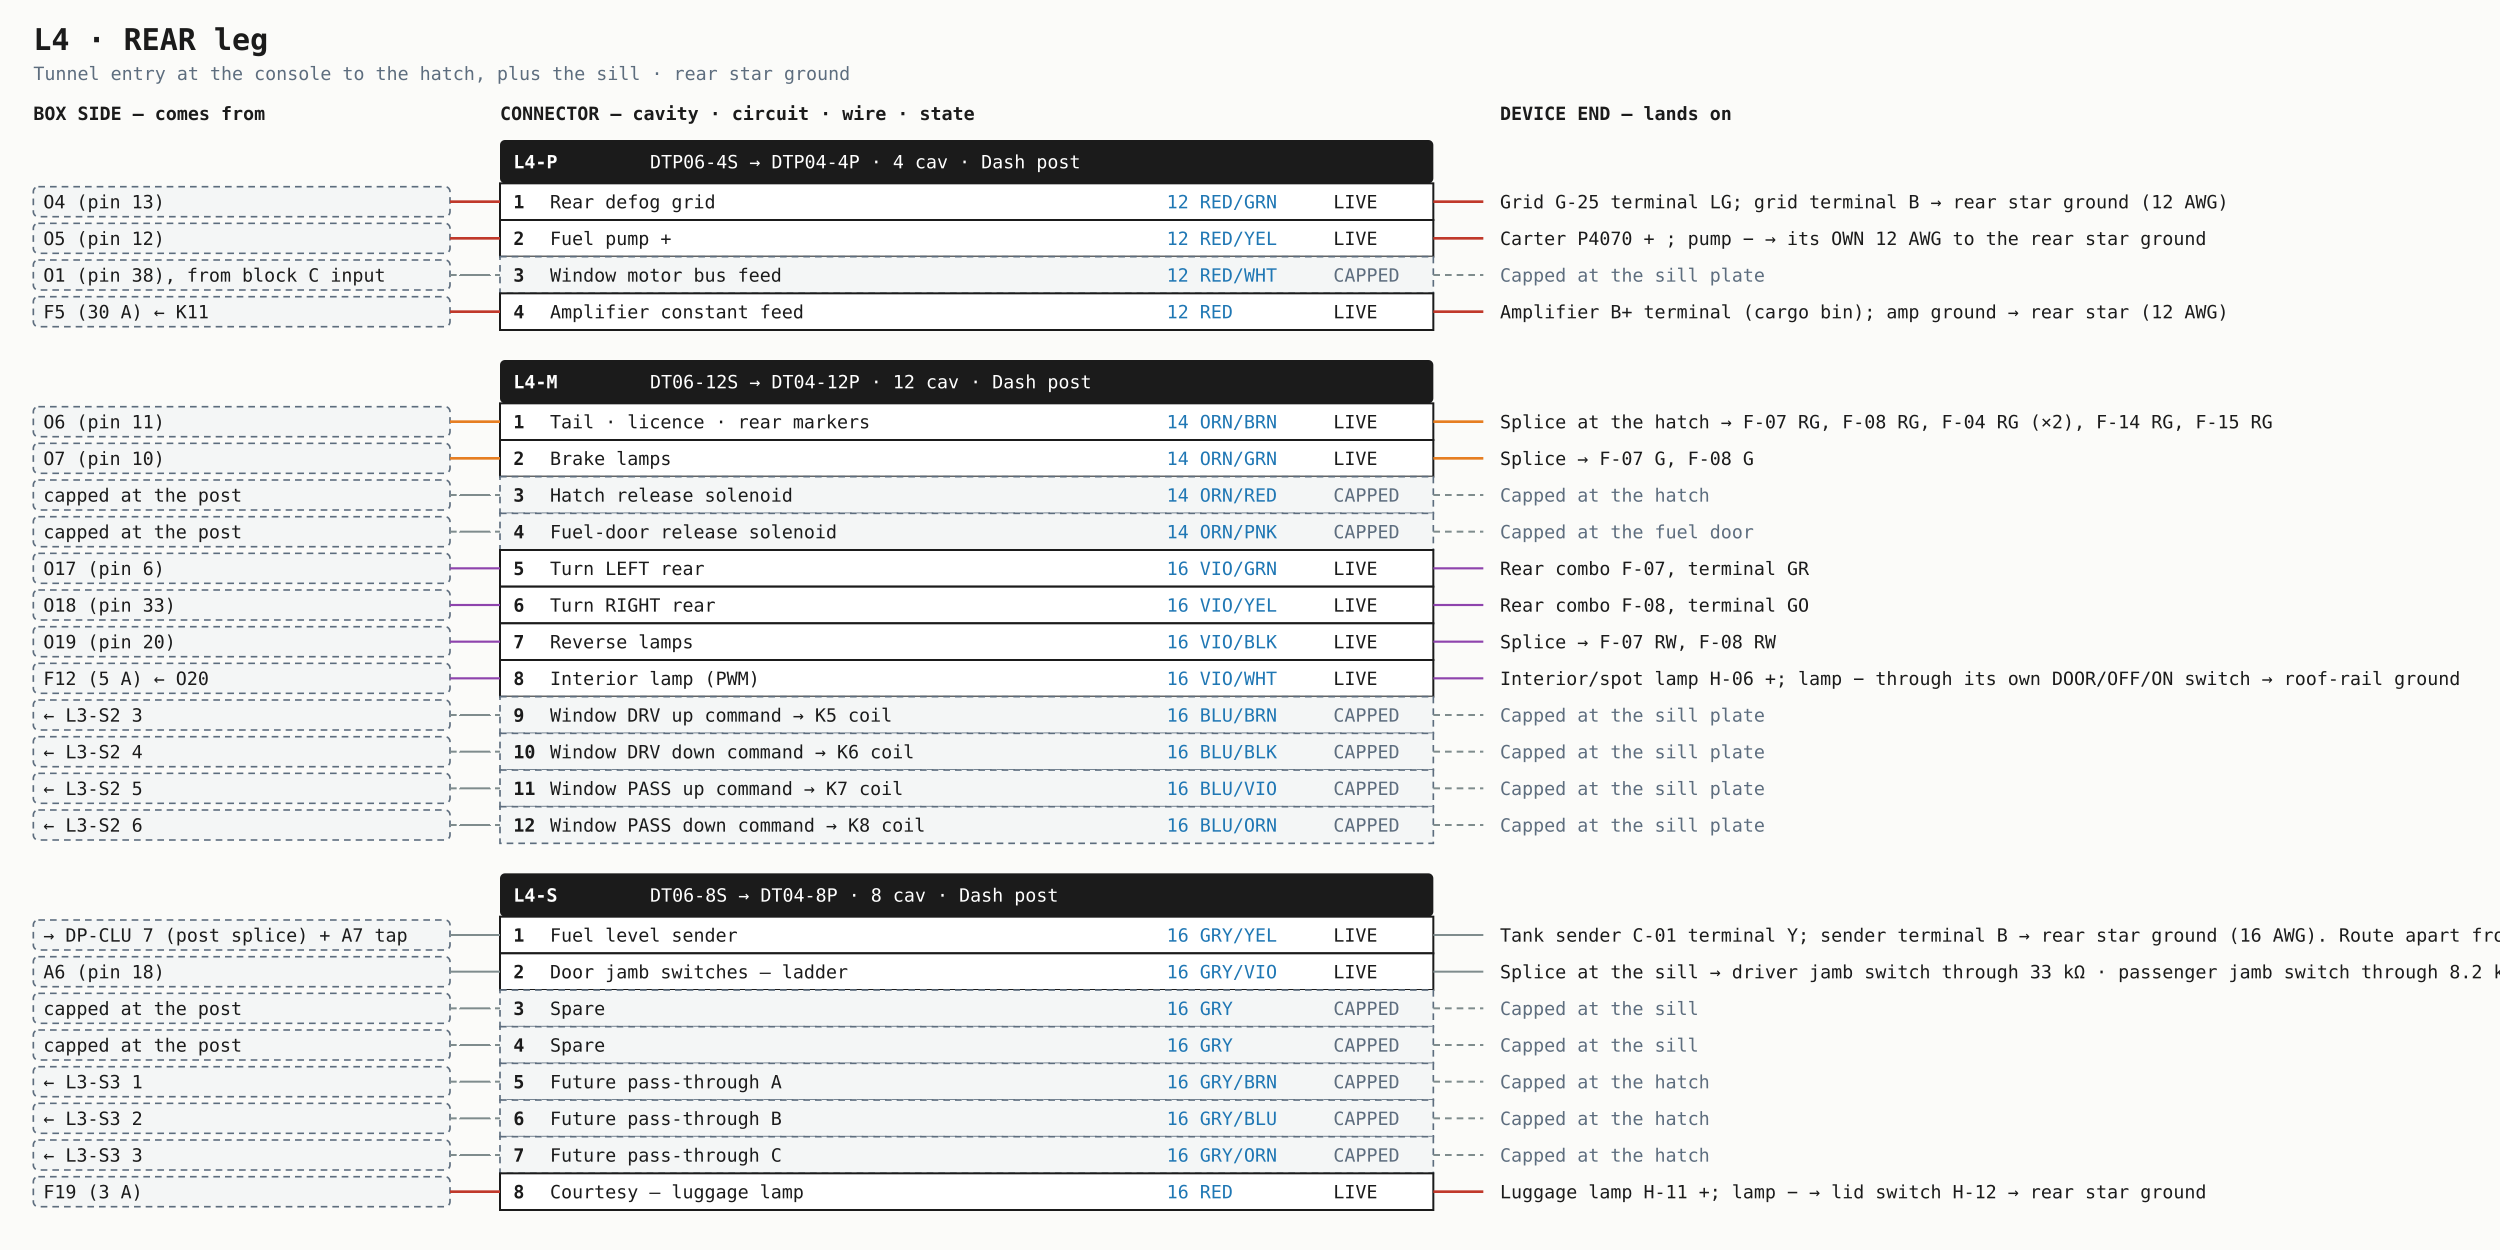
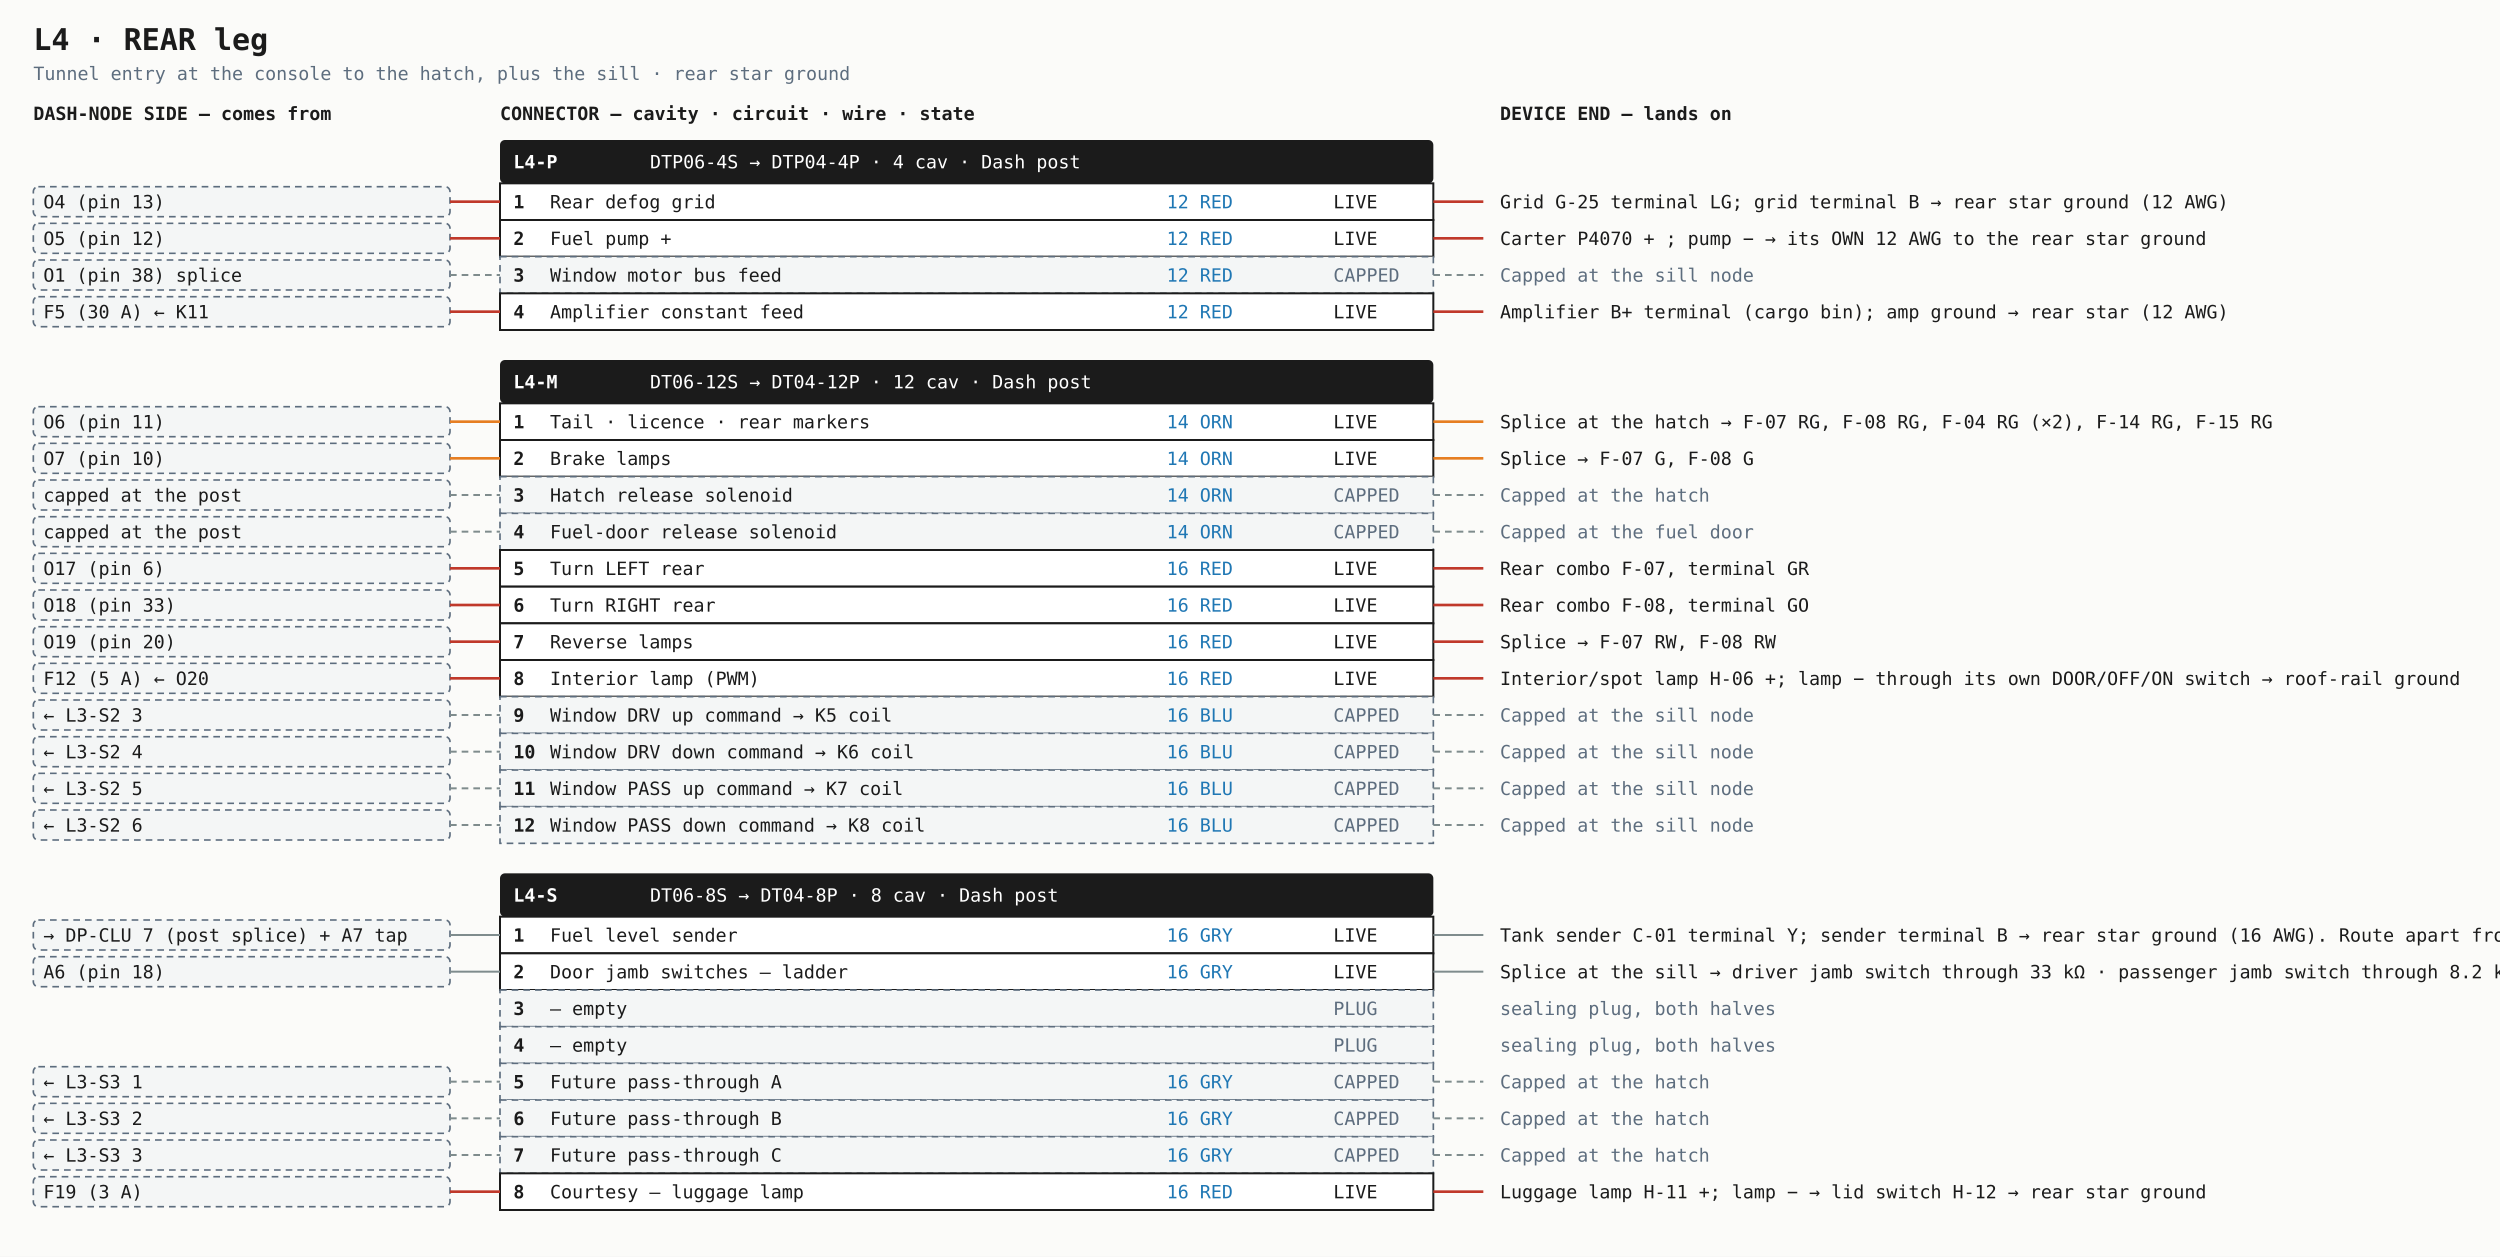
- <svg xmlns="http://www.w3.org/2000/svg" width="1500" height="750" viewBox="0 0 1500 750" font-family="ui-monospace, Menlo, Consolas, 'DejaVu Sans Mono', monospace" font-size="11">
+ <svg xmlns="http://www.w3.org/2000/svg" width="1500" height="754" viewBox="0 0 1500 754" font-family="ui-monospace, Menlo, Consolas, 'DejaVu Sans Mono', monospace" font-size="11">
  <style>
.t{fill:#1b1b1b}.d{fill:#5d6d7e}.h{font-weight:700;fill:#1b1b1b}.w{fill:#fff}
.box{fill:#fff;stroke:#1b1b1b;stroke-width:1.2}
.zone{fill:#f4f6f6;stroke:#5d6d7e;stroke-width:1;stroke-dasharray:4 3}
.hdr{fill:#1b1b1b}
.pwr{stroke:#c0392b;stroke-width:3;fill:none}
.pwr2{stroke:#c0392b;stroke-width:1.8;fill:none}
.sig{stroke:#1b1b1b;stroke-width:1.3;fill:none}
.cap{stroke:#7f8c8d;stroke-width:1.2;fill:none;stroke-dasharray:4 3}
.gnd{stroke:#7f8c8d;stroke-width:1.4;fill:none}
.can{stroke:#1f77b4;stroke-width:1.4;fill:none;stroke-dasharray:6 3}
.blu{stroke:#1f77b4;stroke-width:1.3;fill:none}
.org{stroke:#e67e22;stroke-width:1.6;fill:none}
.vio{stroke:#8e44ad;stroke-width:1.3;fill:none}
.gry{stroke:#7f8c8d;stroke-width:1.2;fill:none}
.pnk{stroke:#e84393;stroke-width:1.2;fill:none}
.red{stroke:#c0392b;stroke-width:1.6;fill:none}
.s{font-size:10;fill:#5d6d7e}.b{fill:#1f77b4}.r{fill:#c0392b}
.mono{font-family:ui-monospace, Menlo, Consolas, 'DejaVu Sans Mono', monospace}
</style>
-   <rect width="1500" height="750" fill="#fbfbf9" />
+   <rect width="1500" height="754" fill="#fbfbf9" />
  <text x="20" y="30" font-size="18" class="h">L4 · REAR leg</text>
  <text x="20" y="48" class="d">Tunnel entry at the console to the hatch, plus the sill · rear star ground</text>
-   <text x="20.0" y="72.0" class="h">BOX SIDE — comes from</text>
+   <text x="20.0" y="72.0" class="h">DASH-NODE SIDE — comes from</text>
  <text x="300.0" y="72.0" class="h">CONNECTOR — cavity · circuit · wire · state</text>
  <text x="900.0" y="72.0" class="h">DEVICE END — lands on</text>
  <rect x="300.0" y="84.0" width="560.0" height="26.0" rx="3" class="hdr" />
  <text x="308.0" y="101.0" class="w" font-weight="700">L4-P</text>
  <text x="390.0" y="101.0" class="w">DTP06-4S → DTP04-4P · 4 cav · Dash post</text>
  <rect x="300.0" y="110.0" width="560.0" height="22.0" rx="0" class="box" />
  <text x="308.0" y="125.0" class="h">1</text>
  <text x="330.0" y="125.0" class="t">Rear defog grid</text>
-   <text x="700.0" y="125.0" class="b">12 RED/GRN</text>
+   <text x="700.0" y="125.0" class="b">12 RED</text>
  <text x="800.0" y="125.0" class="t">LIVE</text>
  <rect x="300.0" y="132.0" width="560.0" height="22.0" rx="0" class="box" />
  <text x="308.0" y="147.0" class="h">2</text>
  <text x="330.0" y="147.0" class="t">Fuel pump +</text>
-   <text x="700.0" y="147.0" class="b">12 RED/YEL</text>
+   <text x="700.0" y="147.0" class="b">12 RED</text>
  <text x="800.0" y="147.0" class="t">LIVE</text>
  <rect x="300.0" y="154.0" width="560.0" height="22.0" rx="0" class="zone" />
  <text x="308.0" y="169.0" class="h">3</text>
  <text x="330.0" y="169.0" class="t">Window motor bus feed</text>
-   <text x="700.0" y="169.0" class="b">12 RED/WHT</text>
+   <text x="700.0" y="169.0" class="b">12 RED</text>
  <text x="800.0" y="169.0" class="d">CAPPED</text>
  <rect x="300.0" y="176.0" width="560.0" height="22.0" rx="0" class="box" />
  <text x="308.0" y="191.0" class="h">4</text>
  <text x="330.0" y="191.0" class="t">Amplifier constant feed</text>
  <text x="700.0" y="191.0" class="b">12 RED</text>
  <text x="800.0" y="191.0" class="t">LIVE</text>
  <rect x="300.0" y="216.0" width="560.0" height="26.0" rx="3" class="hdr" />
  <text x="308.0" y="233.0" class="w" font-weight="700">L4-M</text>
  <text x="390.0" y="233.0" class="w">DT06-12S → DT04-12P · 12 cav · Dash post</text>
  <rect x="300.0" y="242.0" width="560.0" height="22.0" rx="0" class="box" />
  <text x="308.0" y="257.0" class="h">1</text>
  <text x="330.0" y="257.0" class="t">Tail · licence · rear markers</text>
-   <text x="700.0" y="257.0" class="b">14 ORN/BRN</text>
+   <text x="700.0" y="257.0" class="b">14 ORN</text>
  <text x="800.0" y="257.0" class="t">LIVE</text>
  <rect x="300.0" y="264.0" width="560.0" height="22.0" rx="0" class="box" />
  <text x="308.0" y="279.0" class="h">2</text>
  <text x="330.0" y="279.0" class="t">Brake lamps</text>
-   <text x="700.0" y="279.0" class="b">14 ORN/GRN</text>
+   <text x="700.0" y="279.0" class="b">14 ORN</text>
  <text x="800.0" y="279.0" class="t">LIVE</text>
  <rect x="300.0" y="286.0" width="560.0" height="22.0" rx="0" class="zone" />
  <text x="308.0" y="301.0" class="h">3</text>
  <text x="330.0" y="301.0" class="t">Hatch release solenoid</text>
-   <text x="700.0" y="301.0" class="b">14 ORN/RED</text>
+   <text x="700.0" y="301.0" class="b">14 ORN</text>
  <text x="800.0" y="301.0" class="d">CAPPED</text>
  <rect x="300.0" y="308.0" width="560.0" height="22.0" rx="0" class="zone" />
  <text x="308.0" y="323.0" class="h">4</text>
  <text x="330.0" y="323.0" class="t">Fuel-door release solenoid</text>
-   <text x="700.0" y="323.0" class="b">14 ORN/PNK</text>
+   <text x="700.0" y="323.0" class="b">14 ORN</text>
  <text x="800.0" y="323.0" class="d">CAPPED</text>
  <rect x="300.0" y="330.0" width="560.0" height="22.0" rx="0" class="box" />
  <text x="308.0" y="345.0" class="h">5</text>
  <text x="330.0" y="345.0" class="t">Turn LEFT rear</text>
-   <text x="700.0" y="345.0" class="b">16 VIO/GRN</text>
+   <text x="700.0" y="345.0" class="b">16 RED</text>
  <text x="800.0" y="345.0" class="t">LIVE</text>
  <rect x="300.0" y="352.0" width="560.0" height="22.0" rx="0" class="box" />
  <text x="308.0" y="367.0" class="h">6</text>
  <text x="330.0" y="367.0" class="t">Turn RIGHT rear</text>
-   <text x="700.0" y="367.0" class="b">16 VIO/YEL</text>
+   <text x="700.0" y="367.0" class="b">16 RED</text>
  <text x="800.0" y="367.0" class="t">LIVE</text>
  <rect x="300.0" y="374.0" width="560.0" height="22.0" rx="0" class="box" />
  <text x="308.0" y="389.0" class="h">7</text>
  <text x="330.0" y="389.0" class="t">Reverse lamps</text>
-   <text x="700.0" y="389.0" class="b">16 VIO/BLK</text>
+   <text x="700.0" y="389.0" class="b">16 RED</text>
  <text x="800.0" y="389.0" class="t">LIVE</text>
  <rect x="300.0" y="396.0" width="560.0" height="22.0" rx="0" class="box" />
  <text x="308.0" y="411.0" class="h">8</text>
  <text x="330.0" y="411.0" class="t">Interior lamp (PWM)</text>
-   <text x="700.0" y="411.0" class="b">16 VIO/WHT</text>
+   <text x="700.0" y="411.0" class="b">16 RED</text>
  <text x="800.0" y="411.0" class="t">LIVE</text>
  <rect x="300.0" y="418.0" width="560.0" height="22.0" rx="0" class="zone" />
  <text x="308.0" y="433.0" class="h">9</text>
  <text x="330.0" y="433.0" class="t">Window DRV up command → K5 coil</text>
-   <text x="700.0" y="433.0" class="b">16 BLU/BRN</text>
+   <text x="700.0" y="433.0" class="b">16 BLU</text>
  <text x="800.0" y="433.0" class="d">CAPPED</text>
  <rect x="300.0" y="440.0" width="560.0" height="22.0" rx="0" class="zone" />
  <text x="308.0" y="455.0" class="h">10</text>
  <text x="330.0" y="455.0" class="t">Window DRV down command → K6 coil</text>
-   <text x="700.0" y="455.0" class="b">16 BLU/BLK</text>
+   <text x="700.0" y="455.0" class="b">16 BLU</text>
  <text x="800.0" y="455.0" class="d">CAPPED</text>
  <rect x="300.0" y="462.0" width="560.0" height="22.0" rx="0" class="zone" />
  <text x="308.0" y="477.0" class="h">11</text>
  <text x="330.0" y="477.0" class="t">Window PASS up command → K7 coil</text>
-   <text x="700.0" y="477.0" class="b">16 BLU/VIO</text>
+   <text x="700.0" y="477.0" class="b">16 BLU</text>
  <text x="800.0" y="477.0" class="d">CAPPED</text>
  <rect x="300.0" y="484.0" width="560.0" height="22.0" rx="0" class="zone" />
  <text x="308.0" y="499.0" class="h">12</text>
  <text x="330.0" y="499.0" class="t">Window PASS down command → K8 coil</text>
-   <text x="700.0" y="499.0" class="b">16 BLU/ORN</text>
+   <text x="700.0" y="499.0" class="b">16 BLU</text>
  <text x="800.0" y="499.0" class="d">CAPPED</text>
  <rect x="300.0" y="524.0" width="560.0" height="26.0" rx="3" class="hdr" />
  <text x="308.0" y="541.0" class="w" font-weight="700">L4-S</text>
  <text x="390.0" y="541.0" class="w">DT06-8S → DT04-8P · 8 cav · Dash post</text>
  <rect x="300.0" y="550.0" width="560.0" height="22.0" rx="0" class="box" />
  <text x="308.0" y="565.0" class="h">1</text>
  <text x="330.0" y="565.0" class="t">Fuel level sender</text>
-   <text x="700.0" y="565.0" class="b">16 GRY/YEL</text>
+   <text x="700.0" y="565.0" class="b">16 GRY</text>
  <text x="800.0" y="565.0" class="t">LIVE</text>
  <rect x="300.0" y="572.0" width="560.0" height="22.0" rx="0" class="box" />
  <text x="308.0" y="587.0" class="h">2</text>
  <text x="330.0" y="587.0" class="t">Door jamb switches — ladder</text>
-   <text x="700.0" y="587.0" class="b">16 GRY/VIO</text>
+   <text x="700.0" y="587.0" class="b">16 GRY</text>
  <text x="800.0" y="587.0" class="t">LIVE</text>
  <rect x="300.0" y="594.0" width="560.0" height="22.0" rx="0" class="zone" />
  <text x="308.0" y="609.0" class="h">3</text>
-   <text x="330.0" y="609.0" class="t">Spare</text>
-   <text x="700.0" y="609.0" class="b">16 GRY</text>
-   <text x="800.0" y="609.0" class="d">CAPPED</text>
+   <text x="330.0" y="609.0" class="t">— empty</text>
+   <text x="800.0" y="609.0" class="d">PLUG</text>
  <rect x="300.0" y="616.0" width="560.0" height="22.0" rx="0" class="zone" />
  <text x="308.0" y="631.0" class="h">4</text>
-   <text x="330.0" y="631.0" class="t">Spare</text>
-   <text x="700.0" y="631.0" class="b">16 GRY</text>
-   <text x="800.0" y="631.0" class="d">CAPPED</text>
+   <text x="330.0" y="631.0" class="t">— empty</text>
+   <text x="800.0" y="631.0" class="d">PLUG</text>
  <rect x="300.0" y="638.0" width="560.0" height="22.0" rx="0" class="zone" />
  <text x="308.0" y="653.0" class="h">5</text>
  <text x="330.0" y="653.0" class="t">Future pass-through A</text>
-   <text x="700.0" y="653.0" class="b">16 GRY/BRN</text>
+   <text x="700.0" y="653.0" class="b">16 GRY</text>
  <text x="800.0" y="653.0" class="d">CAPPED</text>
  <rect x="300.0" y="660.0" width="560.0" height="22.0" rx="0" class="zone" />
  <text x="308.0" y="675.0" class="h">6</text>
  <text x="330.0" y="675.0" class="t">Future pass-through B</text>
-   <text x="700.0" y="675.0" class="b">16 GRY/BLU</text>
+   <text x="700.0" y="675.0" class="b">16 GRY</text>
  <text x="800.0" y="675.0" class="d">CAPPED</text>
  <rect x="300.0" y="682.0" width="560.0" height="22.0" rx="0" class="zone" />
  <text x="308.0" y="697.0" class="h">7</text>
  <text x="330.0" y="697.0" class="t">Future pass-through C</text>
-   <text x="700.0" y="697.0" class="b">16 GRY/ORN</text>
+   <text x="700.0" y="697.0" class="b">16 GRY</text>
  <text x="800.0" y="697.0" class="d">CAPPED</text>
  <rect x="300.0" y="704.0" width="560.0" height="22.0" rx="0" class="box" />
  <text x="308.0" y="719.0" class="h">8</text>
  <text x="330.0" y="719.0" class="t">Courtesy — luggage lamp</text>
  <text x="700.0" y="719.0" class="b">16 RED</text>
  <text x="800.0" y="719.0" class="t">LIVE</text>
  <rect x="20.0" y="112.0" width="250.0" height="18.0" rx="3" class="zone" />
  <text x="26.0" y="125.0" class="t">O4 (pin 13)</text>
-   <path d="M 270.0 121.0 L 294.0 121.0 L 276.0 121.0 L 300.0 121.0" class="red" />
+   <path d="M 270.0 121.0 L 300.0 121.0" class="red" />
  <path d="M 860.0 121.0 L 890.0 121.0" class="red" />
  <text x="900.0" y="125.0" class="t">Grid G-25 terminal LG; grid terminal B → rear star ground (12 AWG)</text>
  <rect x="20.0" y="134.0" width="250.0" height="18.0" rx="3" class="zone" />
  <text x="26.0" y="147.0" class="t">O5 (pin 12)</text>
-   <path d="M 270.0 143.0 L 294.0 143.0 L 276.0 143.0 L 300.0 143.0" class="red" />
+   <path d="M 270.0 143.0 L 300.0 143.0" class="red" />
  <path d="M 860.0 143.0 L 890.0 143.0" class="red" />
  <text x="900.0" y="147.0" class="t">Carter P4070 + ; pump − → its OWN 12 AWG to the rear star ground</text>
  <rect x="20.0" y="156.0" width="250.0" height="18.0" rx="3" class="zone" />
-   <text x="26.0" y="169.0" class="t">O1 (pin 38), from block C input</text>
-   <path d="M 270.0 165.0 L 294.0 165.0 L 276.0 165.0 L 300.0 165.0" class="cap" />
+   <text x="26.0" y="169.0" class="t">O1 (pin 38) splice</text>
+   <path d="M 270.0 165.0 L 300.0 165.0" class="cap" />
  <path d="M 860.0 165.0 L 890.0 165.0" class="cap" />
-   <text x="900.0" y="169.0" class="d">Capped at the sill plate</text>
+   <text x="900.0" y="169.0" class="d">Capped at the sill node</text>
  <rect x="20.0" y="178.0" width="250.0" height="18.0" rx="3" class="zone" />
  <text x="26.0" y="191.0" class="t">F5 (30 A) ← K11</text>
-   <path d="M 270.0 187.0 L 294.0 187.0 L 276.0 187.0 L 300.0 187.0" class="red" />
+   <path d="M 270.0 187.0 L 300.0 187.0" class="red" />
  <path d="M 860.0 187.0 L 890.0 187.0" class="red" />
  <text x="900.0" y="191.0" class="t">Amplifier B+ terminal (cargo bin); amp ground → rear star (12 AWG)</text>
  <rect x="20.0" y="244.0" width="250.0" height="18.0" rx="3" class="zone" />
  <text x="26.0" y="257.0" class="t">O6 (pin 11)</text>
-   <path d="M 270.0 253.0 L 294.0 253.0 L 276.0 253.0 L 300.0 253.0" class="org" />
+   <path d="M 270.0 253.0 L 300.0 253.0" class="org" />
  <path d="M 860.0 253.0 L 890.0 253.0" class="org" />
  <text x="900.0" y="257.0" class="t">Splice at the hatch → F-07 RG, F-08 RG, F-04 RG (×2), F-14 RG, F-15 RG</text>
  <rect x="20.0" y="266.0" width="250.0" height="18.0" rx="3" class="zone" />
  <text x="26.0" y="279.0" class="t">O7 (pin 10)</text>
-   <path d="M 270.0 275.0 L 294.0 275.0 L 276.0 275.0 L 300.0 275.0" class="org" />
+   <path d="M 270.0 275.0 L 300.0 275.0" class="org" />
  <path d="M 860.0 275.0 L 890.0 275.0" class="org" />
  <text x="900.0" y="279.0" class="t">Splice → F-07 G, F-08 G</text>
  <rect x="20.0" y="288.0" width="250.0" height="18.0" rx="3" class="zone" />
  <text x="26.0" y="301.0" class="t">capped at the post</text>
-   <path d="M 270.0 297.0 L 294.0 297.0 L 276.0 297.0 L 300.0 297.0" class="cap" />
+   <path d="M 270.0 297.0 L 300.0 297.0" class="cap" />
  <path d="M 860.0 297.0 L 890.0 297.0" class="cap" />
  <text x="900.0" y="301.0" class="d">Capped at the hatch</text>
  <rect x="20.0" y="310.0" width="250.0" height="18.0" rx="3" class="zone" />
  <text x="26.0" y="323.0" class="t">capped at the post</text>
-   <path d="M 270.0 319.0 L 294.0 319.0 L 276.0 319.0 L 300.0 319.0" class="cap" />
+   <path d="M 270.0 319.0 L 300.0 319.0" class="cap" />
  <path d="M 860.0 319.0 L 890.0 319.0" class="cap" />
  <text x="900.0" y="323.0" class="d">Capped at the fuel door</text>
  <rect x="20.0" y="332.0" width="250.0" height="18.0" rx="3" class="zone" />
  <text x="26.0" y="345.0" class="t">O17 (pin 6)</text>
-   <path d="M 270.0 341.0 L 294.0 341.0 L 276.0 341.0 L 300.0 341.0" class="vio" />
-   <path d="M 860.0 341.0 L 890.0 341.0" class="vio" />
+   <path d="M 270.0 341.0 L 300.0 341.0" class="red" />
+   <path d="M 860.0 341.0 L 890.0 341.0" class="red" />
  <text x="900.0" y="345.0" class="t">Rear combo F-07, terminal GR</text>
  <rect x="20.0" y="354.0" width="250.0" height="18.0" rx="3" class="zone" />
  <text x="26.0" y="367.0" class="t">O18 (pin 33)</text>
-   <path d="M 270.0 363.0 L 294.0 363.0 L 276.0 363.0 L 300.0 363.0" class="vio" />
-   <path d="M 860.0 363.0 L 890.0 363.0" class="vio" />
+   <path d="M 270.0 363.0 L 300.0 363.0" class="red" />
+   <path d="M 860.0 363.0 L 890.0 363.0" class="red" />
  <text x="900.0" y="367.0" class="t">Rear combo F-08, terminal GO</text>
  <rect x="20.0" y="376.0" width="250.0" height="18.0" rx="3" class="zone" />
  <text x="26.0" y="389.0" class="t">O19 (pin 20)</text>
-   <path d="M 270.0 385.0 L 294.0 385.0 L 276.0 385.0 L 300.0 385.0" class="vio" />
-   <path d="M 860.0 385.0 L 890.0 385.0" class="vio" />
+   <path d="M 270.0 385.0 L 300.0 385.0" class="red" />
+   <path d="M 860.0 385.0 L 890.0 385.0" class="red" />
  <text x="900.0" y="389.0" class="t">Splice → F-07 RW, F-08 RW</text>
  <rect x="20.0" y="398.0" width="250.0" height="18.0" rx="3" class="zone" />
  <text x="26.0" y="411.0" class="t">F12 (5 A) ← O20</text>
-   <path d="M 270.0 407.0 L 294.0 407.0 L 276.0 407.0 L 300.0 407.0" class="vio" />
-   <path d="M 860.0 407.0 L 890.0 407.0" class="vio" />
+   <path d="M 270.0 407.0 L 300.0 407.0" class="red" />
+   <path d="M 860.0 407.0 L 890.0 407.0" class="red" />
  <text x="900.0" y="411.0" class="t">Interior/spot lamp H-06 +; lamp − through its own DOOR/OFF/ON switch → roof-rail ground</text>
  <rect x="20.0" y="420.0" width="250.0" height="18.0" rx="3" class="zone" />
  <text x="26.0" y="433.0" class="t">← L3-S2 3</text>
-   <path d="M 270.0 429.0 L 294.0 429.0 L 276.0 429.0 L 300.0 429.0" class="cap" />
+   <path d="M 270.0 429.0 L 300.0 429.0" class="cap" />
  <path d="M 860.0 429.0 L 890.0 429.0" class="cap" />
-   <text x="900.0" y="433.0" class="d">Capped at the sill plate</text>
+   <text x="900.0" y="433.0" class="d">Capped at the sill node</text>
  <rect x="20.0" y="442.0" width="250.0" height="18.0" rx="3" class="zone" />
  <text x="26.0" y="455.0" class="t">← L3-S2 4</text>
-   <path d="M 270.0 451.0 L 294.0 451.0 L 276.0 451.0 L 300.0 451.0" class="cap" />
+   <path d="M 270.0 451.0 L 300.0 451.0" class="cap" />
  <path d="M 860.0 451.0 L 890.0 451.0" class="cap" />
-   <text x="900.0" y="455.0" class="d">Capped at the sill plate</text>
+   <text x="900.0" y="455.0" class="d">Capped at the sill node</text>
  <rect x="20.0" y="464.0" width="250.0" height="18.0" rx="3" class="zone" />
  <text x="26.0" y="477.0" class="t">← L3-S2 5</text>
-   <path d="M 270.0 473.0 L 294.0 473.0 L 276.0 473.0 L 300.0 473.0" class="cap" />
+   <path d="M 270.0 473.0 L 300.0 473.0" class="cap" />
  <path d="M 860.0 473.0 L 890.0 473.0" class="cap" />
-   <text x="900.0" y="477.0" class="d">Capped at the sill plate</text>
+   <text x="900.0" y="477.0" class="d">Capped at the sill node</text>
  <rect x="20.0" y="486.0" width="250.0" height="18.0" rx="3" class="zone" />
  <text x="26.0" y="499.0" class="t">← L3-S2 6</text>
-   <path d="M 270.0 495.0 L 294.0 495.0 L 276.0 495.0 L 300.0 495.0" class="cap" />
+   <path d="M 270.0 495.0 L 300.0 495.0" class="cap" />
  <path d="M 860.0 495.0 L 890.0 495.0" class="cap" />
-   <text x="900.0" y="499.0" class="d">Capped at the sill plate</text>
+   <text x="900.0" y="499.0" class="d">Capped at the sill node</text>
  <rect x="20.0" y="552.0" width="250.0" height="18.0" rx="3" class="zone" />
  <text x="26.0" y="565.0" class="t">→ DP-CLU 7 (post splice) + A7 tap</text>
-   <path d="M 270.0 561.0 L 294.0 561.0 L 276.0 561.0 L 300.0 561.0" class="gry" />
+   <path d="M 270.0 561.0 L 300.0 561.0" class="gry" />
  <path d="M 860.0 561.0 L 890.0 561.0" class="gry" />
-   <text x="900.0" y="565.0" class="t">Tank sender C-01 terminal Y; sender terminal B → rear star ground (16 AWG). Route apart from</text>
+   <text x="900.0" y="565.0" class="t">Tank sender C-01 terminal Y; sender terminal B → rear star ground (16 AWG). Route apart from L4-P</text>
  <rect x="20.0" y="574.0" width="250.0" height="18.0" rx="3" class="zone" />
  <text x="26.0" y="587.0" class="t">A6 (pin 18)</text>
-   <path d="M 270.0 583.0 L 294.0 583.0 L 276.0 583.0 L 300.0 583.0" class="gry" />
+   <path d="M 270.0 583.0 L 300.0 583.0" class="gry" />
  <path d="M 860.0 583.0 L 890.0 583.0" class="gry" />
-   <text x="900.0" y="587.0" class="t">Splice at the sill → driver jamb switch through 33 kΩ · passenger jamb switch through 8.2 kΩ</text>
-   <rect x="20.0" y="596.0" width="250.0" height="18.0" rx="3" class="zone" />
-   <text x="26.0" y="609.0" class="t">capped at the post</text>
-   <path d="M 270.0 605.0 L 294.0 605.0 L 276.0 605.0 L 300.0 605.0" class="cap" />
-   <path d="M 860.0 605.0 L 890.0 605.0" class="cap" />
-   <text x="900.0" y="609.0" class="d">Capped at the sill</text>
-   <rect x="20.0" y="618.0" width="250.0" height="18.0" rx="3" class="zone" />
-   <text x="26.0" y="631.0" class="t">capped at the post</text>
-   <path d="M 270.0 627.0 L 294.0 627.0 L 276.0 627.0 L 300.0 627.0" class="cap" />
-   <path d="M 860.0 627.0 L 890.0 627.0" class="cap" />
-   <text x="900.0" y="631.0" class="d">Capped at the sill</text>
+   <text x="900.0" y="587.0" class="t">Splice at the sill → driver jamb switch through 33 kΩ · passenger jamb switch through 8.2 kΩ; each switch grounds through its body</text>
+   <text x="900.0" y="609.0" class="d">sealing plug, both halves</text>
+   <text x="900.0" y="631.0" class="d">sealing plug, both halves</text>
  <rect x="20.0" y="640.0" width="250.0" height="18.0" rx="3" class="zone" />
  <text x="26.0" y="653.0" class="t">← L3-S3 1</text>
-   <path d="M 270.0 649.0 L 294.0 649.0 L 276.0 649.0 L 300.0 649.0" class="cap" />
+   <path d="M 270.0 649.0 L 300.0 649.0" class="cap" />
  <path d="M 860.0 649.0 L 890.0 649.0" class="cap" />
  <text x="900.0" y="653.0" class="d">Capped at the hatch</text>
  <rect x="20.0" y="662.0" width="250.0" height="18.0" rx="3" class="zone" />
  <text x="26.0" y="675.0" class="t">← L3-S3 2</text>
-   <path d="M 270.0 671.0 L 294.0 671.0 L 276.0 671.0 L 300.0 671.0" class="cap" />
+   <path d="M 270.0 671.0 L 300.0 671.0" class="cap" />
  <path d="M 860.0 671.0 L 890.0 671.0" class="cap" />
  <text x="900.0" y="675.0" class="d">Capped at the hatch</text>
  <rect x="20.0" y="684.0" width="250.0" height="18.0" rx="3" class="zone" />
  <text x="26.0" y="697.0" class="t">← L3-S3 3</text>
-   <path d="M 270.0 693.0 L 294.0 693.0 L 276.0 693.0 L 300.0 693.0" class="cap" />
+   <path d="M 270.0 693.0 L 300.0 693.0" class="cap" />
  <path d="M 860.0 693.0 L 890.0 693.0" class="cap" />
  <text x="900.0" y="697.0" class="d">Capped at the hatch</text>
  <rect x="20.0" y="706.0" width="250.0" height="18.0" rx="3" class="zone" />
  <text x="26.0" y="719.0" class="t">F19 (3 A)</text>
-   <path d="M 270.0 715.0 L 294.0 715.0 L 276.0 715.0 L 300.0 715.0" class="red" />
+   <path d="M 270.0 715.0 L 300.0 715.0" class="red" />
  <path d="M 860.0 715.0 L 890.0 715.0" class="red" />
  <text x="900.0" y="719.0" class="t">Luggage lamp H-11 +; lamp − → lid switch H-12 → rear star ground</text>
</svg>
